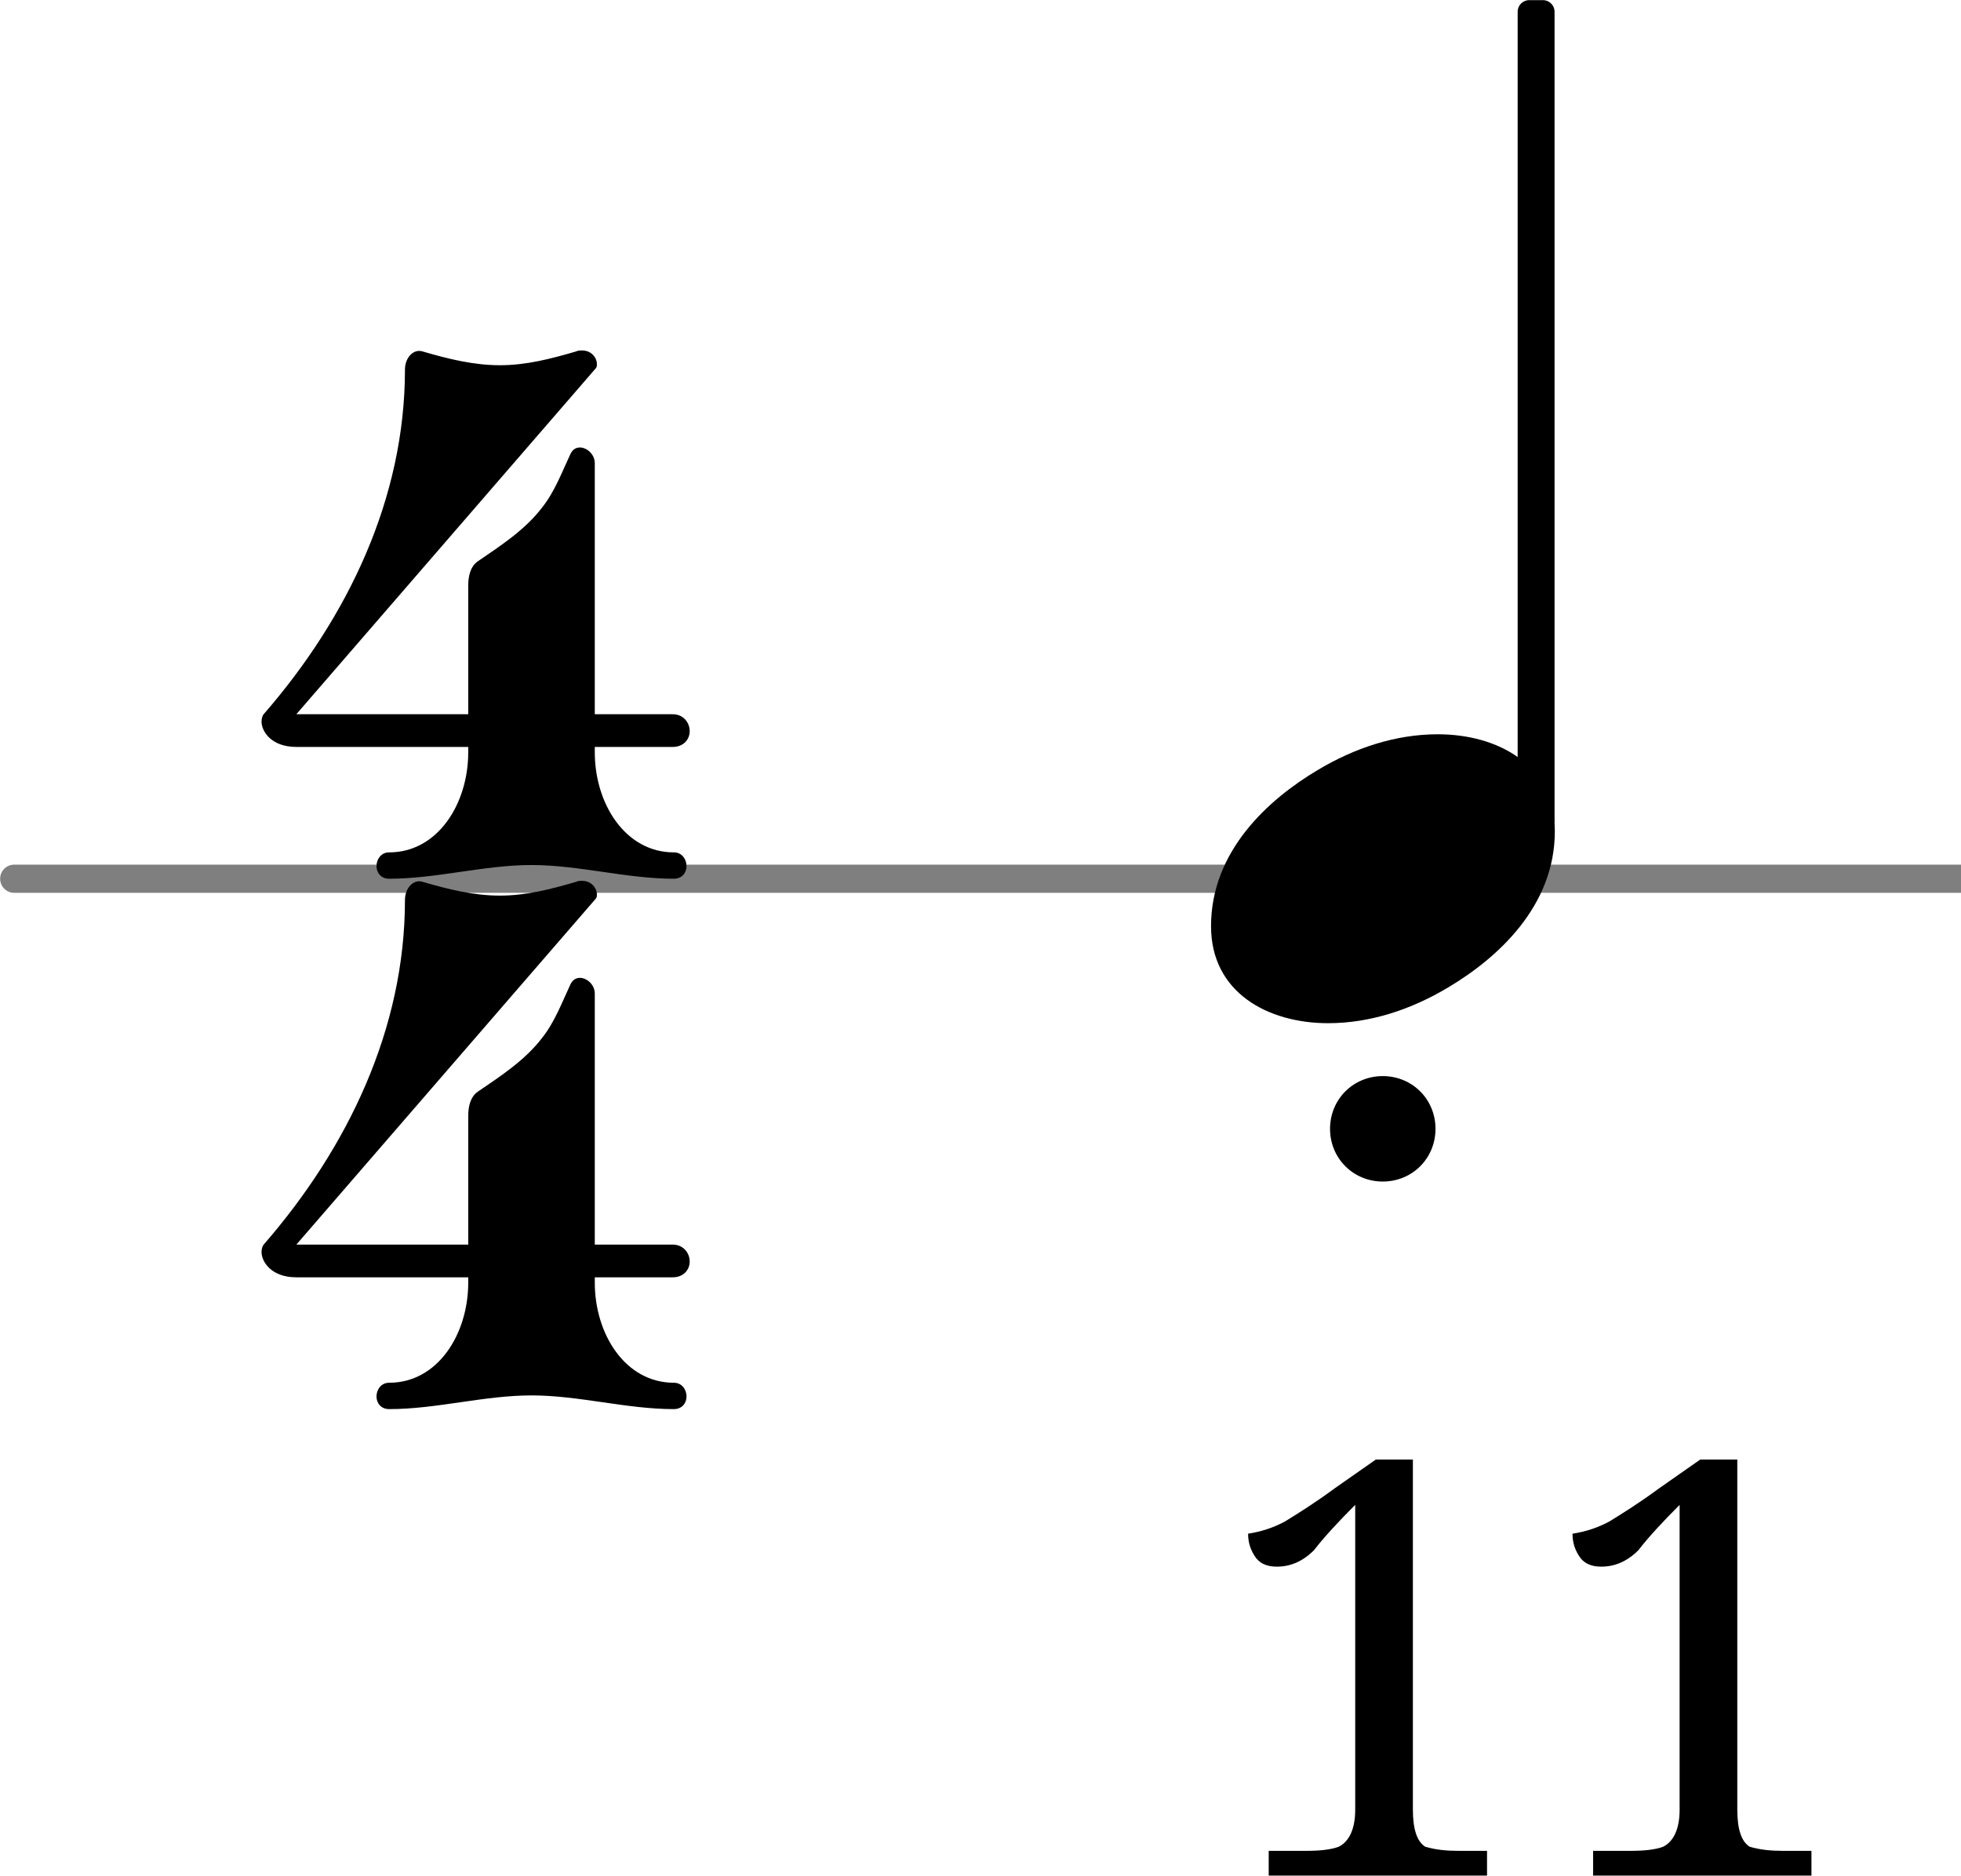
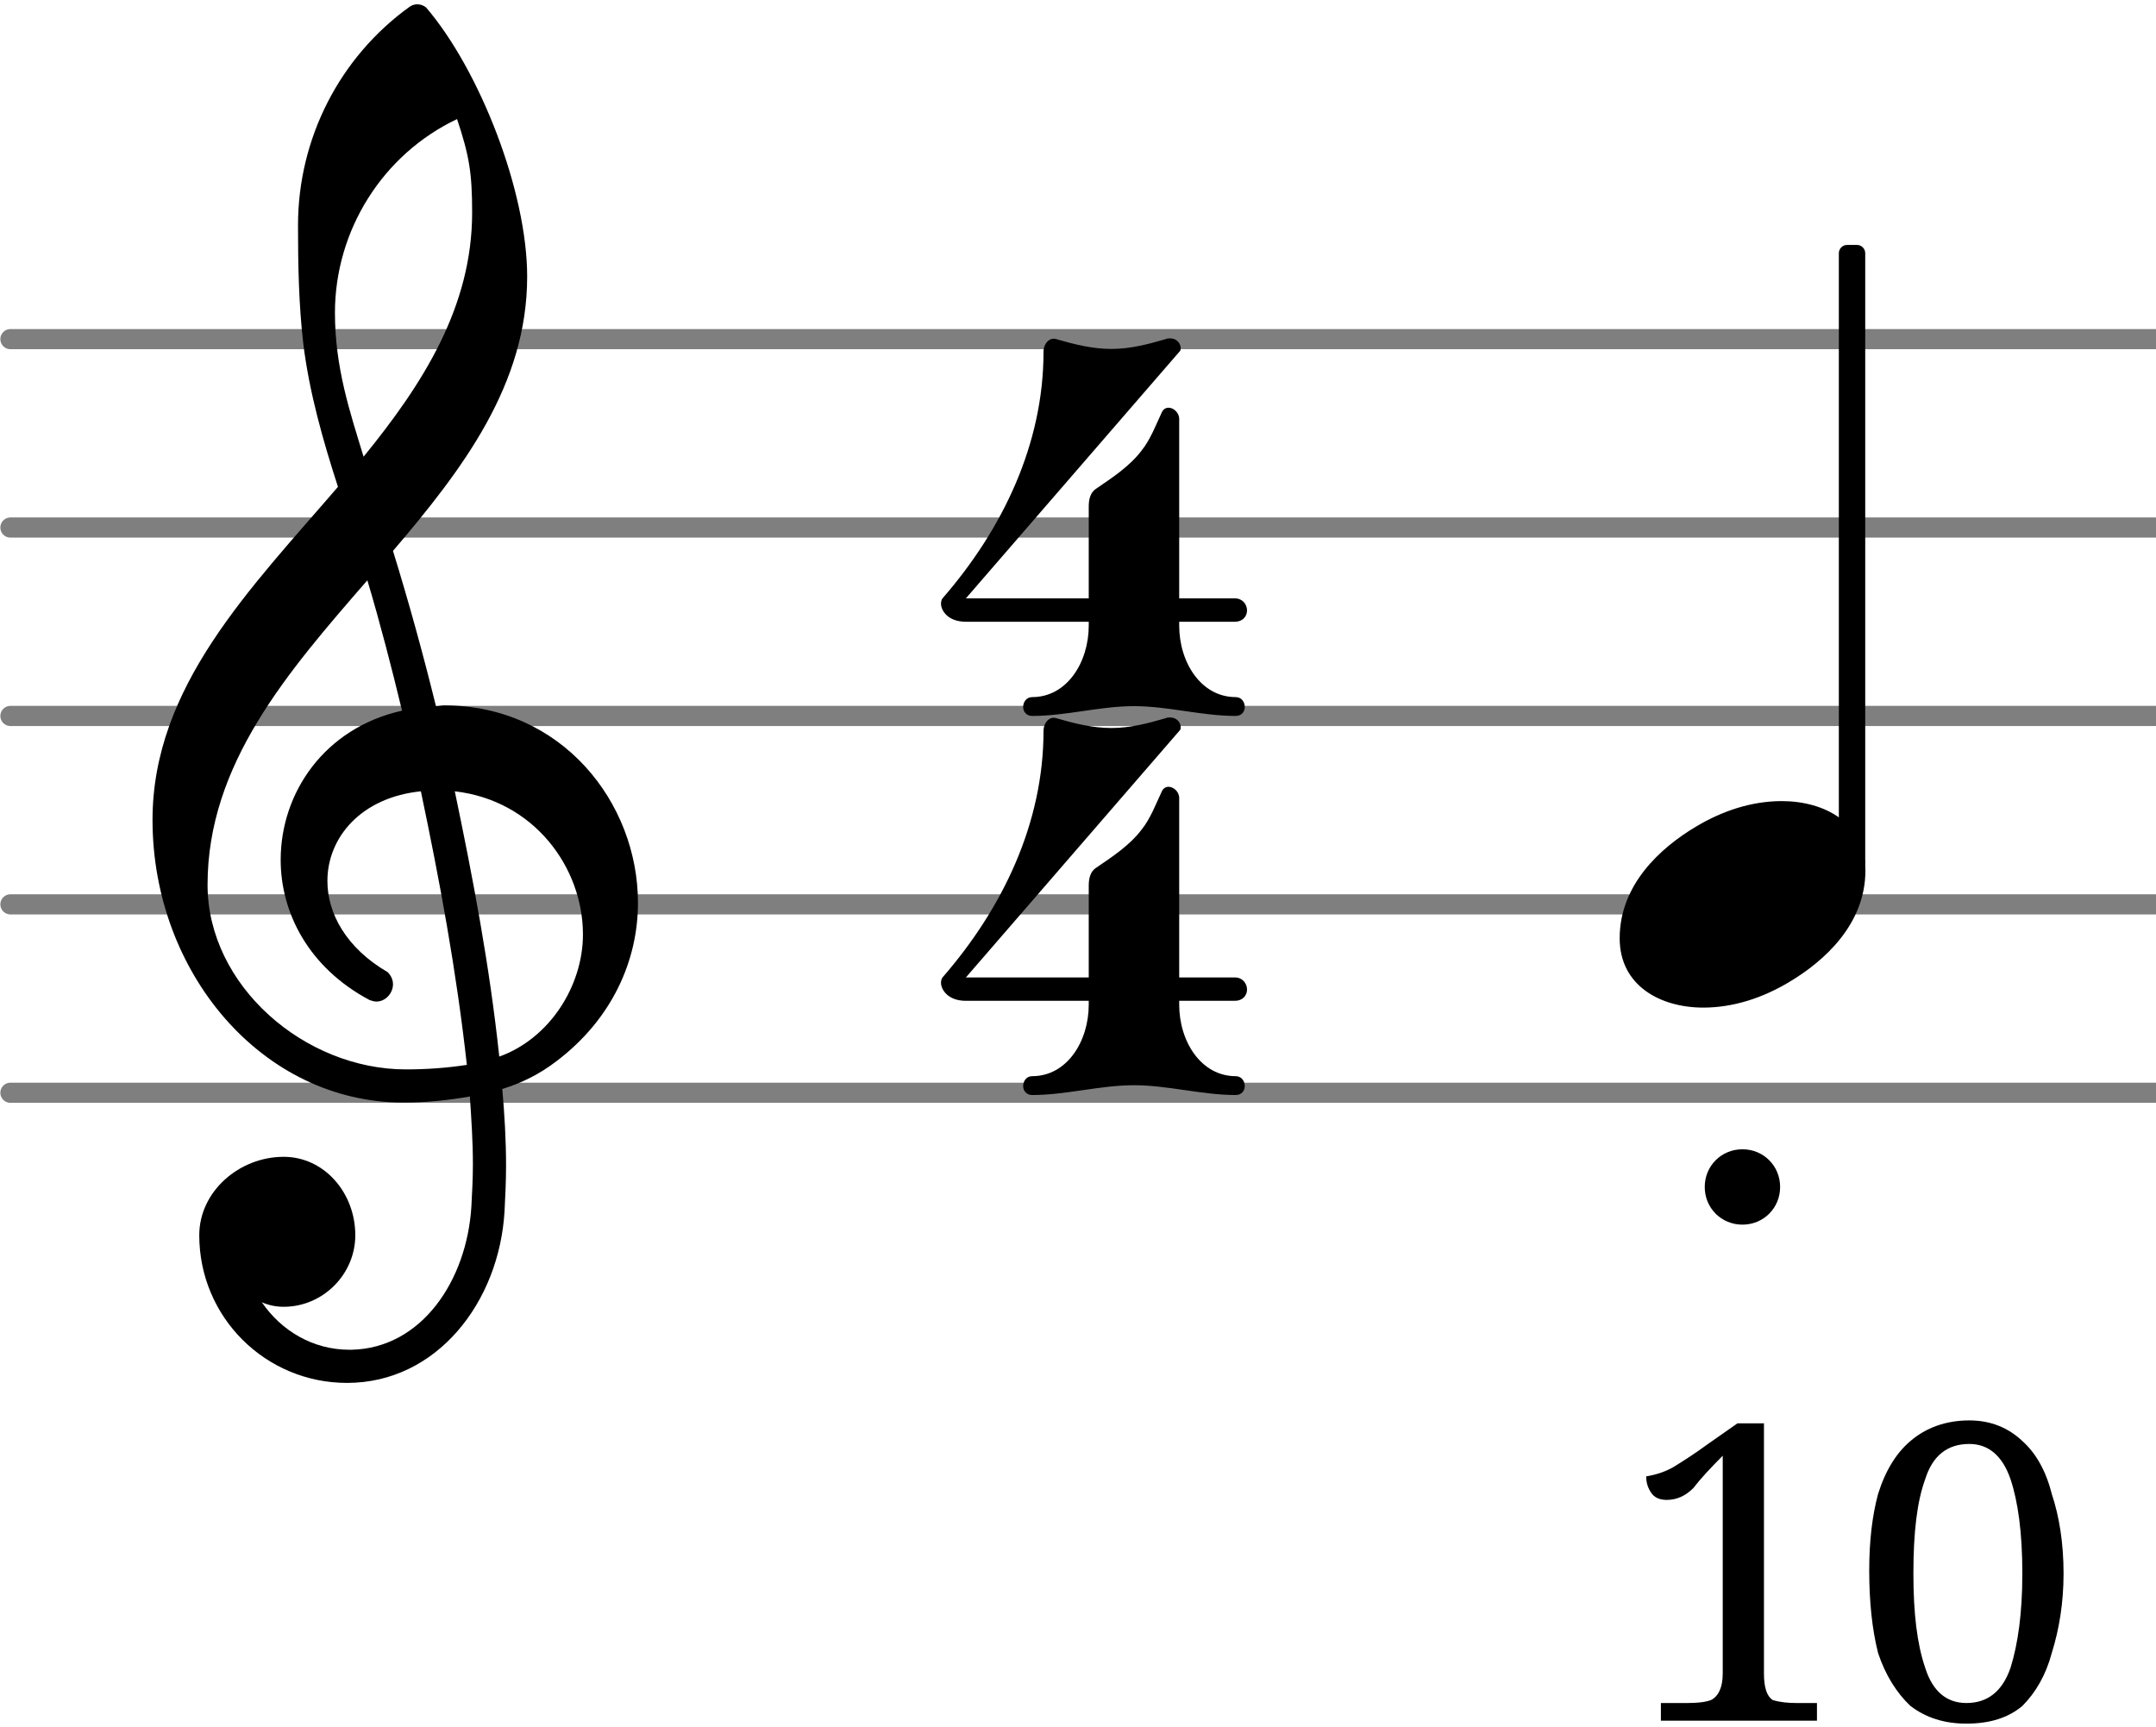
- <svg xmlns="http://www.w3.org/2000/svg" version="1.2" width="11.76mm" height="11.25mm" viewBox="0 -0 7.438 7.115">
+ <svg xmlns="http://www.w3.org/2000/svg" version="1.2" width="18.09mm" height="14.49mm" viewBox="0 -0.023 11.438 9.164">
  <style type="text/css">

tspan { white-space: pre; }

</style>
  <g color="rgb(49.804%, 49.804%, 49.804%)">
-     <g transform="translate(0, 3.3333)">
-       <line stroke-linejoin="round" stroke-linecap="round" stroke-width="0.107" stroke="currentColor" x1="0.054" y1="0" x2="7.438" y2="0" />
+     <g transform="translate(0, 5.777)">
+       <line stroke-linejoin="round" stroke-linecap="round" stroke-width="0.107" stroke="currentColor" x1="0.054" y1="0" x2="11.438" y2="0" />
+     </g>
+     <g transform="translate(0, 4.777)">
+       <line stroke-linejoin="round" stroke-linecap="round" stroke-width="0.107" stroke="currentColor" x1="0.054" y1="0" x2="11.438" y2="0" />
+     </g>
+     <g transform="translate(0, 3.777)">
+       <line stroke-linejoin="round" stroke-linecap="round" stroke-width="0.107" stroke="currentColor" x1="0.054" y1="0" x2="11.438" y2="0" />
+     </g>
+     <g transform="translate(0, 2.777)">
+       <line stroke-linejoin="round" stroke-linecap="round" stroke-width="0.107" stroke="currentColor" x1="0.054" y1="0" x2="11.438" y2="0" />
+     </g>
+     <g transform="translate(0, 1.777)">
+       <line stroke-linejoin="round" stroke-linecap="round" stroke-width="0.107" stroke="currentColor" x1="0.054" y1="0" x2="11.438" y2="0" />
    </g>
  </g>
-   <g transform="translate(1, 3.3333)">
+   <g transform="translate(9.8264, 3.777)">
+     <rect x="-0.07" y="-2.5" width="0.14" height="3.321" ry="0.044" fill="currentColor" />
+   </g>
+   <g transform="translate(5, 3.777)">
    <path transform="scale(0.004, -0.004)" d="M194 120h120c0 -49 29 -95 75 -95c8 0 12 -7 12 -13s-4 -12 -12 -12c-45 0 -90 13 -135 13s-90 -13 -135 -13c-8 0 -12 6 -12 12s4 13 12 13c46 0 75 46 75 95zM203 301c22 15 45 30 61 51c12 15 19 34 27 51c2 4 5 6 9 6c6 0 14 -6 14 -15v-238h74c10 0 16 -8 16 -16 s-6 -15 -16 -15h-74v-5h-120v5h-163c-24 0 -33 15 -33 24c0 3 1 6 2 7c80 92 134 205 134 327c0 11 8 20 17 17c24 -7 48 -13 73 -13s48 6 72 13c2 1 4 1 6 1c9 0 14 -7 14 -13c0 -2 0 -3 -2 -5l-283 -327h163v122c0 9 2 18 9 23z" fill="currentColor" />
  </g>
-   <g transform="translate(1, 5.3453)">
+   <g transform="translate(5, 5.789)">
    <path transform="scale(0.004, -0.004)" d="M194 120h120c0 -49 29 -95 75 -95c8 0 12 -7 12 -13s-4 -12 -12 -12c-45 0 -90 13 -135 13s-90 -13 -135 -13c-8 0 -12 6 -12 12s4 13 12 13c46 0 75 46 75 95zM203 301c22 15 45 30 61 51c12 15 19 34 27 51c2 4 5 6 9 6c6 0 14 -6 14 -15v-238h74c10 0 16 -8 16 -16 s-6 -15 -16 -15h-74v-5h-120v5h-163c-24 0 -33 15 -33 24c0 3 1 6 2 7c80 92 134 205 134 327c0 11 8 20 17 17c24 -7 48 -13 73 -13s48 6 72 13c2 1 4 1 6 1c9 0 14 -7 14 -13c0 -2 0 -3 -2 -5l-283 -327h163v122c0 9 2 18 9 23z" fill="currentColor" />
  </g>
-   <g transform="translate(5.8264, 3.3333)">
-     <rect x="-0.07" y="-3.333" width="0.14" height="3.154" ry="0.044" fill="currentColor" />
+   <g transform="translate(0.8, 4.777)">
+     <path transform="scale(0.004, -0.004)" d="M378 263c4 0 7 1 11 1c156 0 257 -129 257 -262c0 -76 -34 -154 -108 -210c-22 -17 -46 -29 -72 -37c3 -34 5 -68 5 -102c0 -20 -1 -40 -2 -60c-7 -121 -90 -228 -209 -228c-108 0 -196 87 -196 196c0 58 53 104 112 104c54 0 95 -48 95 -104c0 -52 -43 -95 -95 -95 c-10 0 -20 2 -29 6c26 -38 68 -63 116 -63h3c93 2 153 92 159 190c1 19 2 37 2 56c0 30 -2 60 -4 90c-29 -5 -58 -8 -88 -8c-188 0 -333 173 -333 375c0 177 130 307 246 442c-20 62 -38 125 -46 190c-6 52 -7 104 -7 157c0 115 55 223 148 290c7 5 16 4 22 -1 c71 -83 134 -244 134 -357c0 -143 -85 -255 -178 -364c21 -68 40 -137 57 -206zM462 -202c67 24 111 94 111 162c0 89 -65 178 -170 190c24 -115 46 -230 59 -352zM75 26c0 -134 129 -245 263 -245c28 0 55 2 81 6c-14 126 -36 244 -61 363c-79 -8 -124 -61 -124 -119 c0 -43 25 -89 80 -121c5 -5 7 -11 7 -16c0 -12 -10 -23 -22 -23c-3 0 -6 1 -9 2c-81 43 -118 116 -118 186c0 89 58 175 161 198c-14 58 -29 116 -46 173c-106 -122 -212 -244 -212 -404zM406 1042c-99 -47 -162 -148 -162 -257c0 -73 20 -132 38 -191 c79 97 144 199 144 324c0 53 -4 76 -20 124z" fill="currentColor" />
  </g>
-   <g transform="translate(5.2448, 4.282)">
+   <g transform="translate(9.2448, 6.277)">
    <path transform="scale(0.004, -0.004)" d="M-50 0c0 28 22 50 50 50s50 -22 50 -50s-22 -50 -50 -50s-50 22 -50 50z" fill="currentColor" />
  </g>
-   <g transform="translate(4.5934, 7.1148)">
+   <g transform="translate(8.5934, 9.1098)">
    <text font-family="serif" font-size="2.2" text-anchor="start" fill="currentColor">
-       <tspan>11</tspan>
+       <tspan>10</tspan>
    </text>
  </g>
-   <g transform="translate(4.5934, 3.3333)">
+   <g transform="translate(8.5934, 4.777)">
    <path transform="scale(0.004, -0.004)" d="M215 137c57 0 111 -29 111 -92c0 -71 -54 -120 -101 -148c-35 -21 -74 -34 -114 -34c-57 0 -111 29 -111 92c0 71 54 120 101 148c35 21 74 34 114 34z" fill="currentColor" />
  </g>
</svg>
